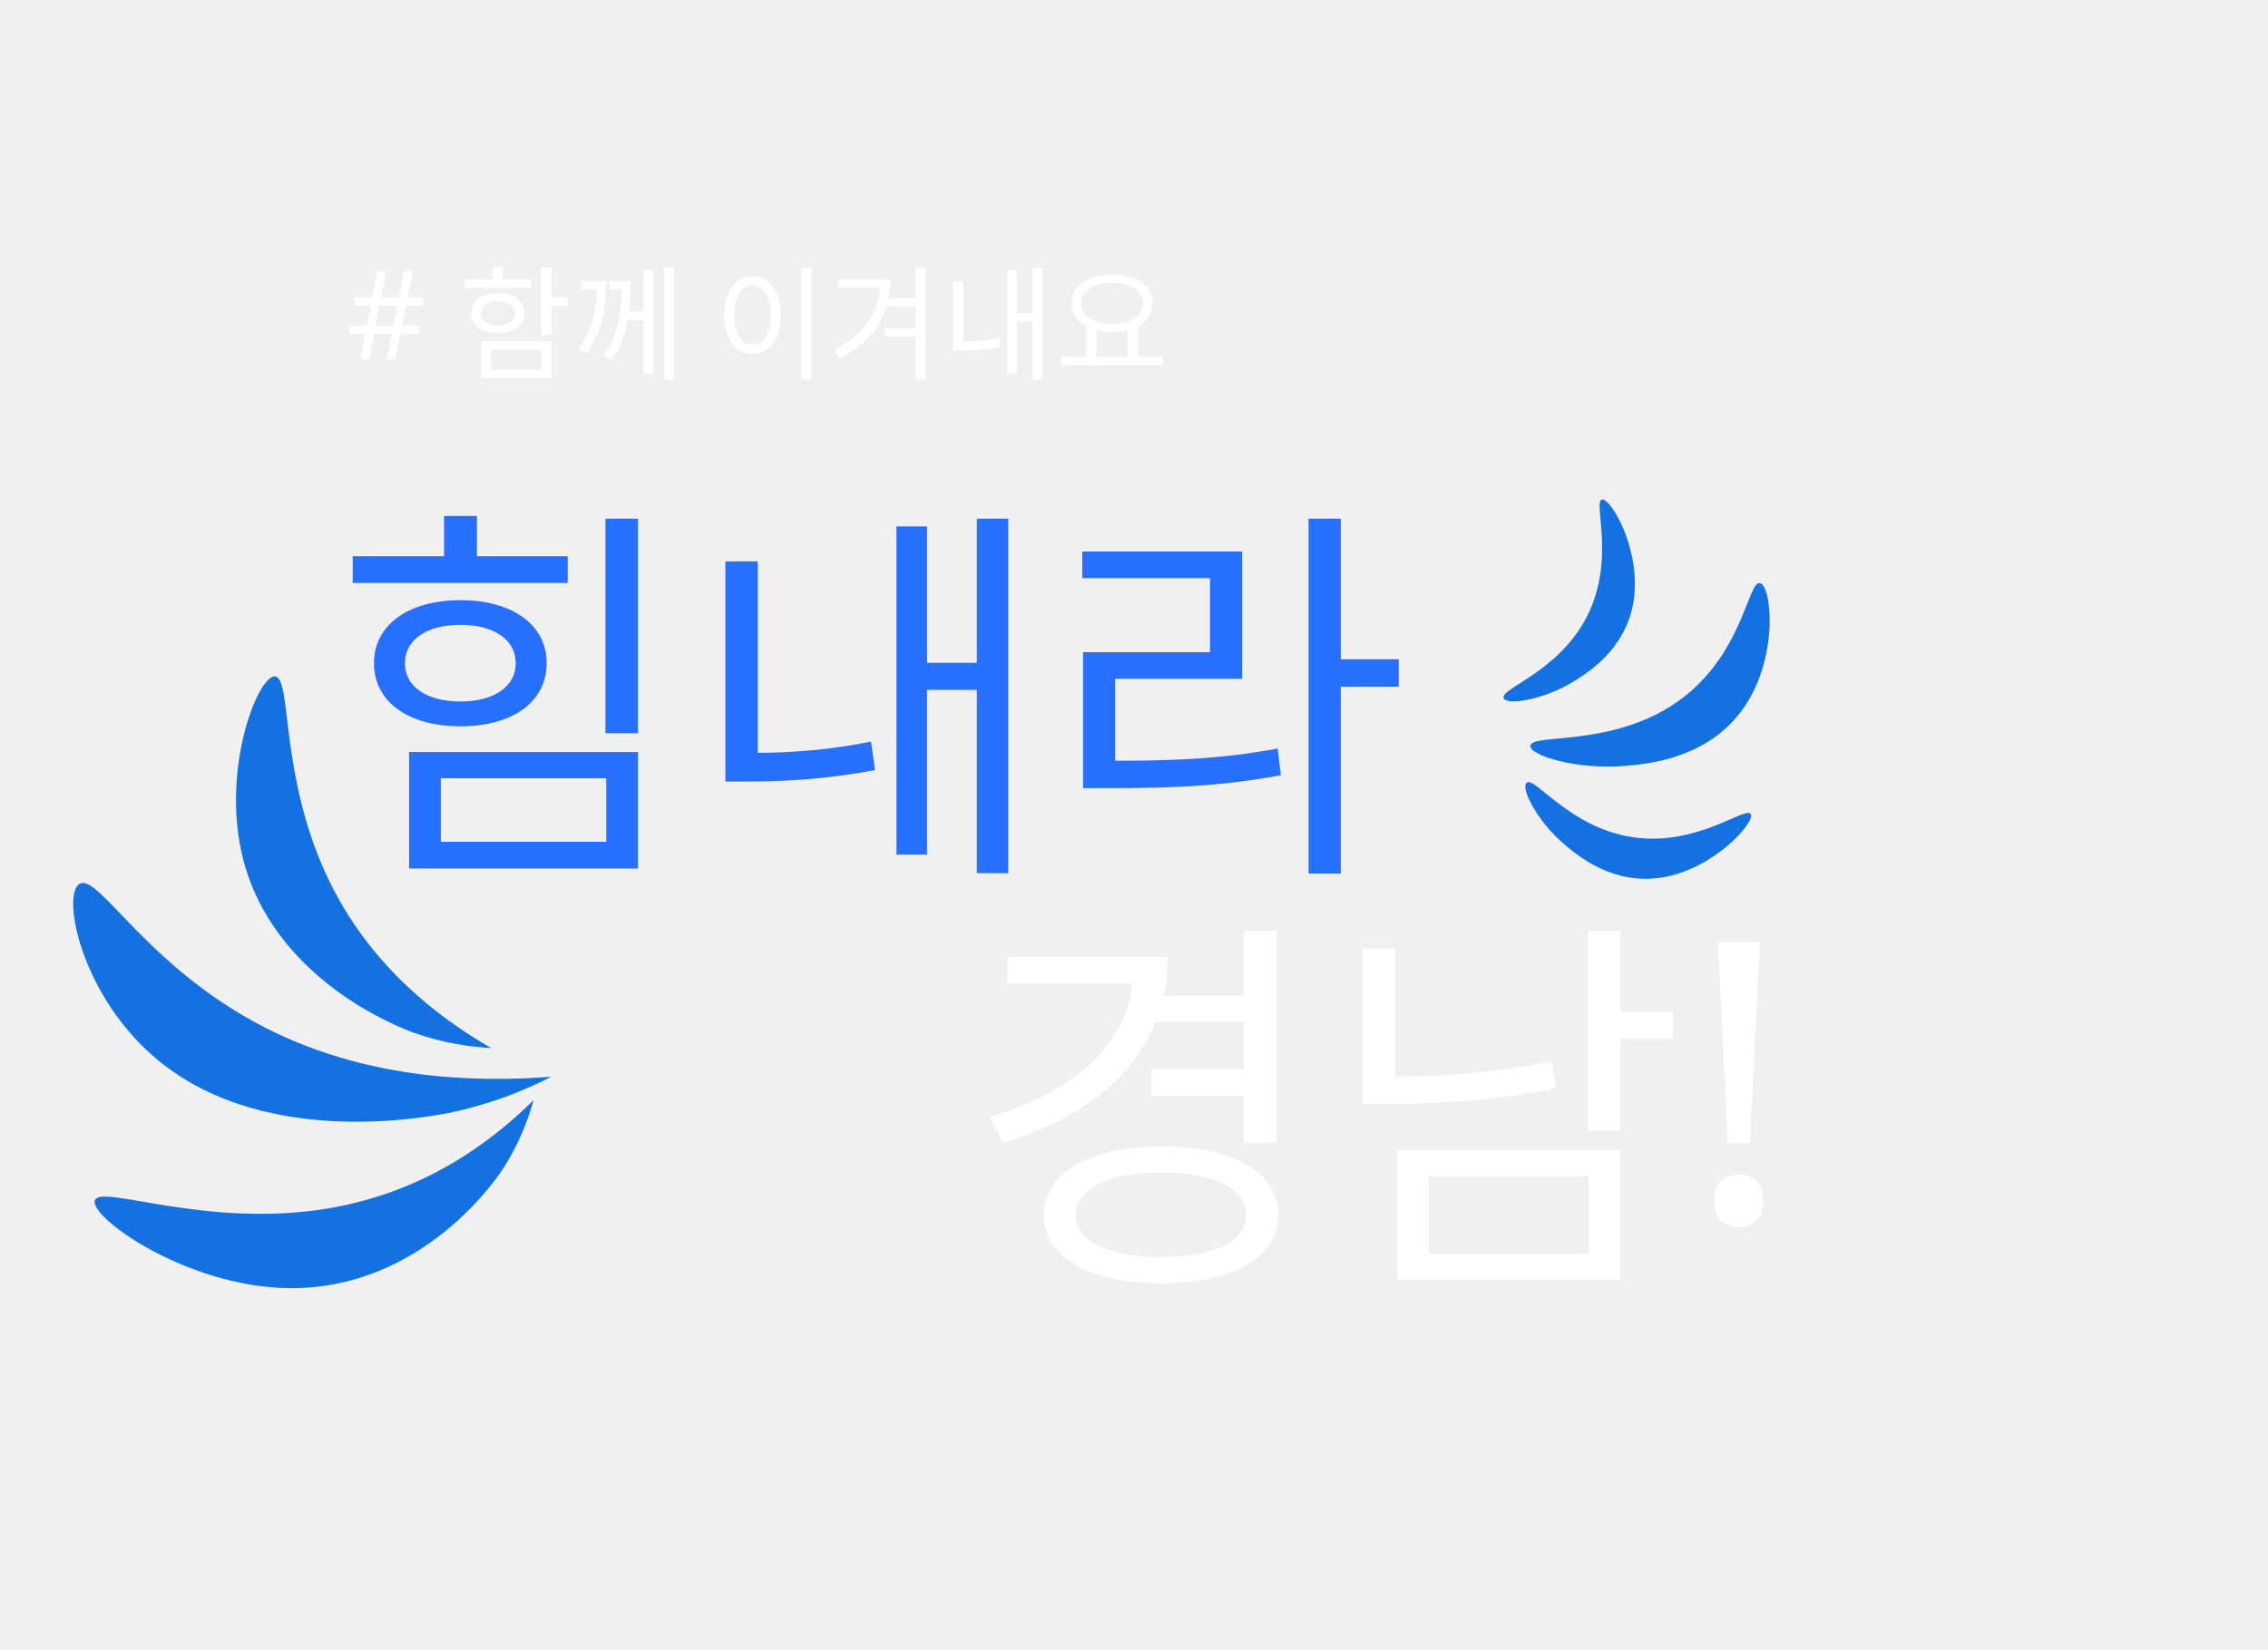
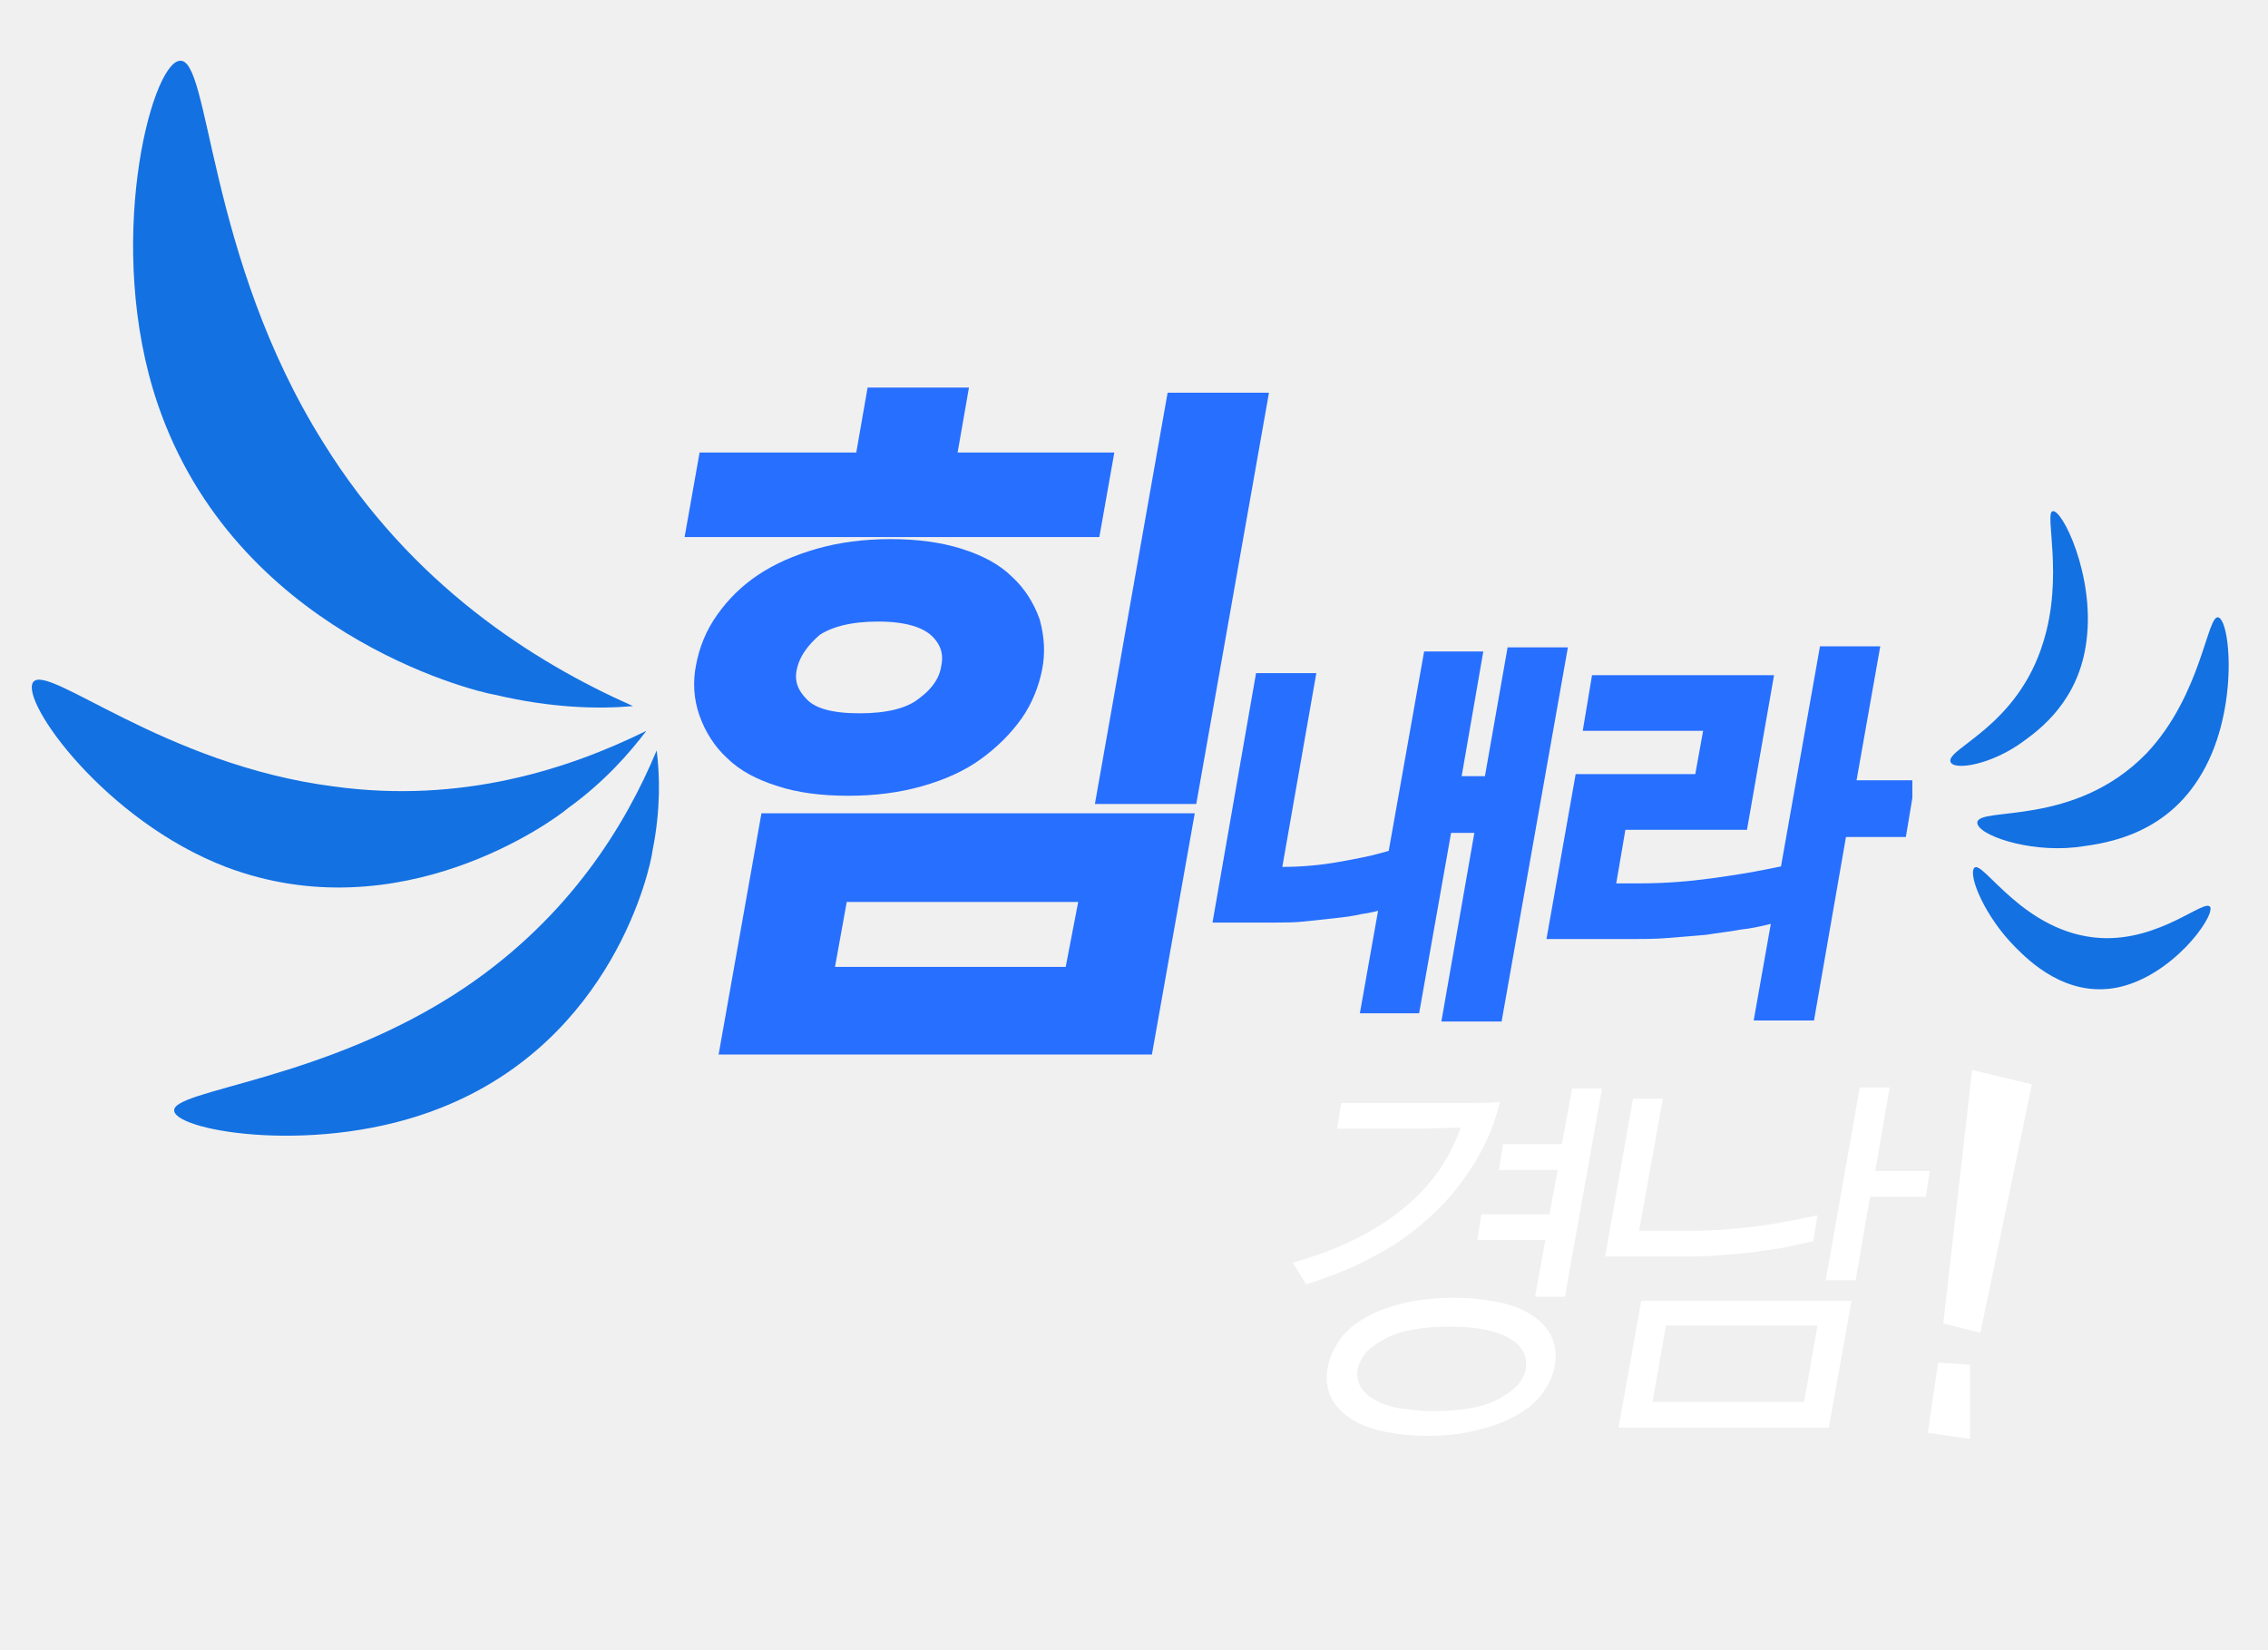
<svg xmlns="http://www.w3.org/2000/svg" version="1.1" id="레이어_1" x="0px" y="0px" viewBox="0 0 220 160" style="enable-background:new 0 0 220 160;" xml:space="preserve">
  <style type="text/css">
- 	.st0{fill:#FFFFFF;}
- 	.st1{font-family:'HancomGothicRegular';}
- 	.st2{font-size:12px;}
- 	.st3{fill:#276FFF;}
- 	.st4{font-size:38px;}
- 	.st5{fill:#1371E2;}
+ 	.st0{fill:#276FFF;stroke:#276FFF;stroke-width:2;stroke-miterlimit:10;}
+ 	.st1{fill:#276FFF;stroke:#276FFF;stroke-width:3;stroke-miterlimit:10;}
+ 	.st2{fill:#FFFFFF;}
+ 	.st3{fill:#1371E2;}
</style>
-   <text transform="matrix(1 0 0 1 33.6049 34.8886)" class="st0 st1 st2"># 함께 이겨내요</text>
-   <text transform="matrix(1 0 0 1 31.8242 81.7411)" class="st3 st1 st4">힘내라</text>
-   <text transform="matrix(1 0 0 1 93.644 121.6816)" class="st0 st1 st4">경남!</text>
-   <path class="st5" d="M145.86,67.73c-0.43-1.01,6.2-2.74,8.64-9.2c1.92-5.07,0.06-9.91,0.89-10.07c0.87-0.17,3.85,4.92,3.07,9.87  c-0.74,4.66-4.45,6.94-5.83,7.79C149.69,67.92,146.16,68.45,145.86,67.73z" />
-   <path class="st5" d="M148.45,72.36c0.05-1.34,9.01,0.41,15.56-5.3c5.15-4.48,5.62-10.77,6.72-10.49c1.15,0.29,1.88,7.47-1.83,12.44  c-3.5,4.68-9.26,5.13-11.38,5.3C152.97,74.67,148.42,73.32,148.45,72.36z" />
-   <path class="st5" d="M148.08,75.94c0.84-0.74,4.65,5.13,11.7,5.41c5.53,0.22,9.62-3.13,10.05-2.38c0.45,0.79-3.53,5.32-8.58,6.15  c-4.75,0.79-8.17-2.08-9.43-3.14C149.13,79.72,147.48,76.47,148.08,75.94z" />
-   <path class="st5" d="M47.64,101.67c-5.17-2.98-11.39-7.78-15.38-15.56c-5.29-10.32-3.85-20.46-5.61-20.49  C25,65.6,21.49,74.5,23.49,82.97c2.86,12.08,15.42,16.78,16.68,17.23C43.11,101.24,45.74,101.57,47.64,101.67z" />
-   <path class="st5" d="M53.48,104.46c-7.5,0.57-17.29,0.19-26.57-4.18C14.58,94.47,9.65,84.68,7.73,85.74  c-1.8,0.99,0.1,10.98,7.68,17.18c10.82,8.85,27.4,5.23,29.05,4.85C48.31,106.88,51.36,105.54,53.48,104.46z" />
-   <path class="st5" d="M51.76,106.73c-4.27,4.21-10.67,8.9-19.74,10.47c-12.04,2.08-22.42-2.44-22.83-0.71  c-0.39,1.63,8.25,7.83,17.62,8.43c13.37,0.86,21.04-10.14,21.79-11.25C50.33,111.09,51.24,108.58,51.76,106.73z" />
+   <path class="st0" d="M67.6,51.1l1.1-6.2h15.2l1.1-6.3h7.8l-1.1,6.3h15.2l-1.1,6.2H67.6z M100.1,64.8c-0.3,1.5-0.9,3-1.8,4.3  c-1,1.4-2.2,2.6-3.7,3.7c-1.5,1.1-3.3,1.9-5.4,2.5c-2.1,0.6-4.4,0.9-6.9,0.9c-2.6,0-4.8-0.3-6.6-0.9c-1.9-0.6-3.4-1.4-4.5-2.5  c-1.1-1-1.9-2.3-2.4-3.7c-0.5-1.4-0.6-2.9-0.3-4.4c0.3-1.6,0.9-3.1,1.9-4.5c1-1.4,2.2-2.6,3.7-3.6c1.5-1,3.3-1.8,5.4-2.4  c2.1-0.6,4.4-0.9,6.9-0.9c2.5,0,4.7,0.3,6.6,0.9c1.9,0.6,3.4,1.4,4.5,2.5c1.1,1,1.9,2.3,2.4,3.7C100.3,61.9,100.4,63.3,100.1,64.8z   M110.9,101.3h-40l3.8-21.4h40L110.9,101.3z M76.3,64.8c-0.3,1.5,0.2,2.7,1.3,3.8c1.1,1.1,3,1.6,5.8,1.6c2.7,0,4.9-0.5,6.3-1.6  c1.5-1.1,2.4-2.4,2.6-3.9c0.3-1.5-0.2-2.8-1.3-3.8c-1.1-1-3-1.6-5.8-1.6c-2.7,0-4.8,0.5-6.3,1.5C77.5,62,76.6,63.3,76.3,64.8z   M105.8,86.5H81.3l-1.5,8.3h24.4L105.8,86.5z M114.1,39.1h7.8l-6.7,37.9h-7.8L114.1,39.1z" />
+   <path class="st1" d="M119.4,88l3.7-21.2h2.8l-3.3,18.8h1.8c2.1,0,4-0.2,5.7-0.5c1.7-0.3,3.2-0.6,4.3-0.9l-0.4,2.5  c-0.6,0.2-1.4,0.4-2.2,0.5c-0.8,0.2-1.7,0.3-2.6,0.4c-0.9,0.1-1.9,0.2-2.8,0.3c-0.9,0.1-1.9,0.1-2.7,0.1H119.4z M150.3,64.3  l-5.9,33.3h-2.8l3.2-18.3h-5.3l-3.1,17.5h-2.7l5.7-32.1h2.7L140,76.8h5.3l2.2-12.5H150.3z" />
+   <path class="st1" d="M156.4,79l-1.4,8.2h4c2.6,0,5-0.2,7.2-0.5c2.2-0.3,4-0.6,5.5-0.9l-0.4,2.4c-0.8,0.2-1.7,0.4-2.7,0.5  c-1,0.2-2.1,0.3-3.3,0.5c-1.2,0.1-2.3,0.2-3.6,0.3c-1.2,0.1-2.4,0.1-3.5,0.1h-6.4l2.3-13h11.6l1.3-7.2h-11.7l0.4-2.4h14.6l-2.1,12  H156.4z M184,77.3l-0.4,2.4h-5.8l-3.1,17.8h-2.8l5.9-33.3h2.8l-2.3,13H184z" />
+   <path class="st2" d="M125.4,122.5c4.2-1.2,7.6-2.8,10.4-5c2.8-2.2,4.7-4.8,5.9-8.1c-1.5,0-2.9,0.1-4.4,0.1c-1.5,0-2.9,0-4.4,0h-3.2  l0.4-2.5h10.2c0.8,0,1.7,0,2.5,0c0.9,0,1.7,0,2.7-0.1c-0.5,2.1-1.3,4-2.4,5.8c-1.1,1.8-2.4,3.5-4,5c-1.6,1.5-3.4,2.9-5.5,4  c-2.1,1.2-4.4,2.1-6.9,2.9L125.4,122.5z M138.5,139.3c-1.8,0-3.3-0.2-4.6-0.5c-1.3-0.3-2.4-0.8-3.2-1.4c-0.8-0.6-1.4-1.3-1.7-2.1  c-0.3-0.8-0.4-1.7-0.2-2.7c0.2-1,0.6-1.8,1.2-2.7c0.6-0.8,1.4-1.5,2.5-2.1c1-0.6,2.2-1,3.7-1.4c1.4-0.3,3-0.5,4.8-0.5  c1.8,0,3.3,0.2,4.7,0.5c1.3,0.3,2.4,0.8,3.2,1.4c0.8,0.6,1.4,1.3,1.7,2.1c0.3,0.8,0.4,1.7,0.2,2.7c-0.2,1-0.6,1.8-1.2,2.6  c-0.6,0.8-1.4,1.5-2.5,2.1c-1,0.6-2.3,1.1-3.7,1.4C142,139.1,140.4,139.3,138.5,139.3z M139,136.9c1.4,0,2.6-0.1,3.7-0.3  c1.1-0.2,2-0.5,2.7-0.9c0.7-0.4,1.3-0.8,1.8-1.3c0.4-0.5,0.7-1,0.8-1.6c0.1-0.6,0-1.1-0.2-1.6c-0.3-0.5-0.7-1-1.3-1.3  c-0.6-0.4-1.4-0.7-2.4-0.9c-1-0.2-2.2-0.3-3.5-0.3c-1.3,0-2.5,0.1-3.6,0.3c-1.1,0.2-2,0.5-2.7,0.9c-0.7,0.4-1.3,0.8-1.8,1.3  c-0.4,0.5-0.7,1.1-0.8,1.6c-0.1,0.6,0,1.1,0.2,1.6c0.3,0.5,0.7,1,1.3,1.3c0.6,0.4,1.4,0.7,2.4,0.9  C136.5,136.7,137.6,136.9,139,136.9z M145.8,111h5.7l1-5.4h2.9l-3.6,20.2h-2.9l1-5.5h-6.6l0.4-2.5h6.6l0.8-4.3h-5.7L145.8,111z" />
+   <path class="st2" d="M155.7,121.9l2.7-15.3h2.9l-2.3,12.8h4.9c2.5,0,4.8-0.2,7-0.5c2.1-0.3,3.9-0.7,5.4-1l-0.4,2.5  c-0.8,0.2-1.7,0.4-2.7,0.6c-1,0.2-2.1,0.3-3.2,0.5c-1.1,0.1-2.3,0.2-3.5,0.3c-1.2,0.1-2.3,0.1-3.4,0.1H155.7z M179.6,126.2  l-2.2,12.3H157l2.2-12.3H179.6z M175,136l1.3-7.4h-14.7l-1.3,7.4H175z M187.2,113.6l-0.4,2.5h-5.4l-1.4,8.1h-2.9l3.3-18.7h2.9  l-1.4,8.1H187.2z" />
+   <path class="st3" d="M189.2,73.9c-0.4-1.3,6.5-3.4,9-11.6c2-6.4,0.1-12.5,0.9-12.7c0.9-0.3,4.1,6.2,3.3,12.5  c-0.7,5.9-4.6,8.7-6.1,9.8C193.2,74.2,189.5,74.8,189.2,73.9z" />
+   <path class="st3" d="M191.8,79.8c0.1-1.6,9.4,0.5,16.4-6.7c5.4-5.7,5.9-13.6,7-13.2c1.2,0.4,2,9.5-1.9,15.6c-3.7,5.9-9.8,6.4-12,6.7  C196.7,82.7,191.8,81,191.8,79.8z" />
+   <path class="st3" d="M191.5,84.2c0.8-0.9,4.8,6.4,12.3,6.8c5.8,0.3,10.1-3.9,10.6-3c0.4,1-3.7,6.7-9,7.8c-5,1-8.6-2.6-9.9-3.9  C192.6,89,190.9,85,191.5,84.2z" />
+   <polygon class="st2" points="191.3,103.8 197.1,105.2 192.1,129.3 188.5,128.4 " />
+   <g>
+     <path class="st3" d="M61.4,68.5C51.7,64.2,39.9,56.7,31.4,43C20,24.9,20.4,5.4,17.4,5.9c-2.8,0.4-7.3,18-2.1,33.3   c7.5,22,30.3,27.8,32.7,28.2C53.5,68.7,58.1,68.8,61.4,68.5z" />
+     <path class="st3" d="M62.7,70.9c-7.5,3.7-17.9,7.1-30.3,5.4C15.9,74.2,4.5,64.2,3.2,66.2c-1.2,1.9,7,13.4,18.7,17.9   c16.9,6.4,31.8-4.5,33.2-5.7C58.7,75.8,61.1,73,62.7,70.9z" />
+     <path class="st3" d="M63.7,72.8c-3,7.2-8.4,16.1-18.6,23c-13.5,9.1-28.6,9.9-28.2,12c0.4,2,14.2,4.3,25.8-0.3   c16.8-6.6,20.4-23.3,20.6-25C64.1,78.5,64,75.2,63.7,72.8z" />
+   </g>
+   <polygon class="st2" points="191.1,139.6 187,139 188,132.2 191.1,132.4 " />
</svg>
